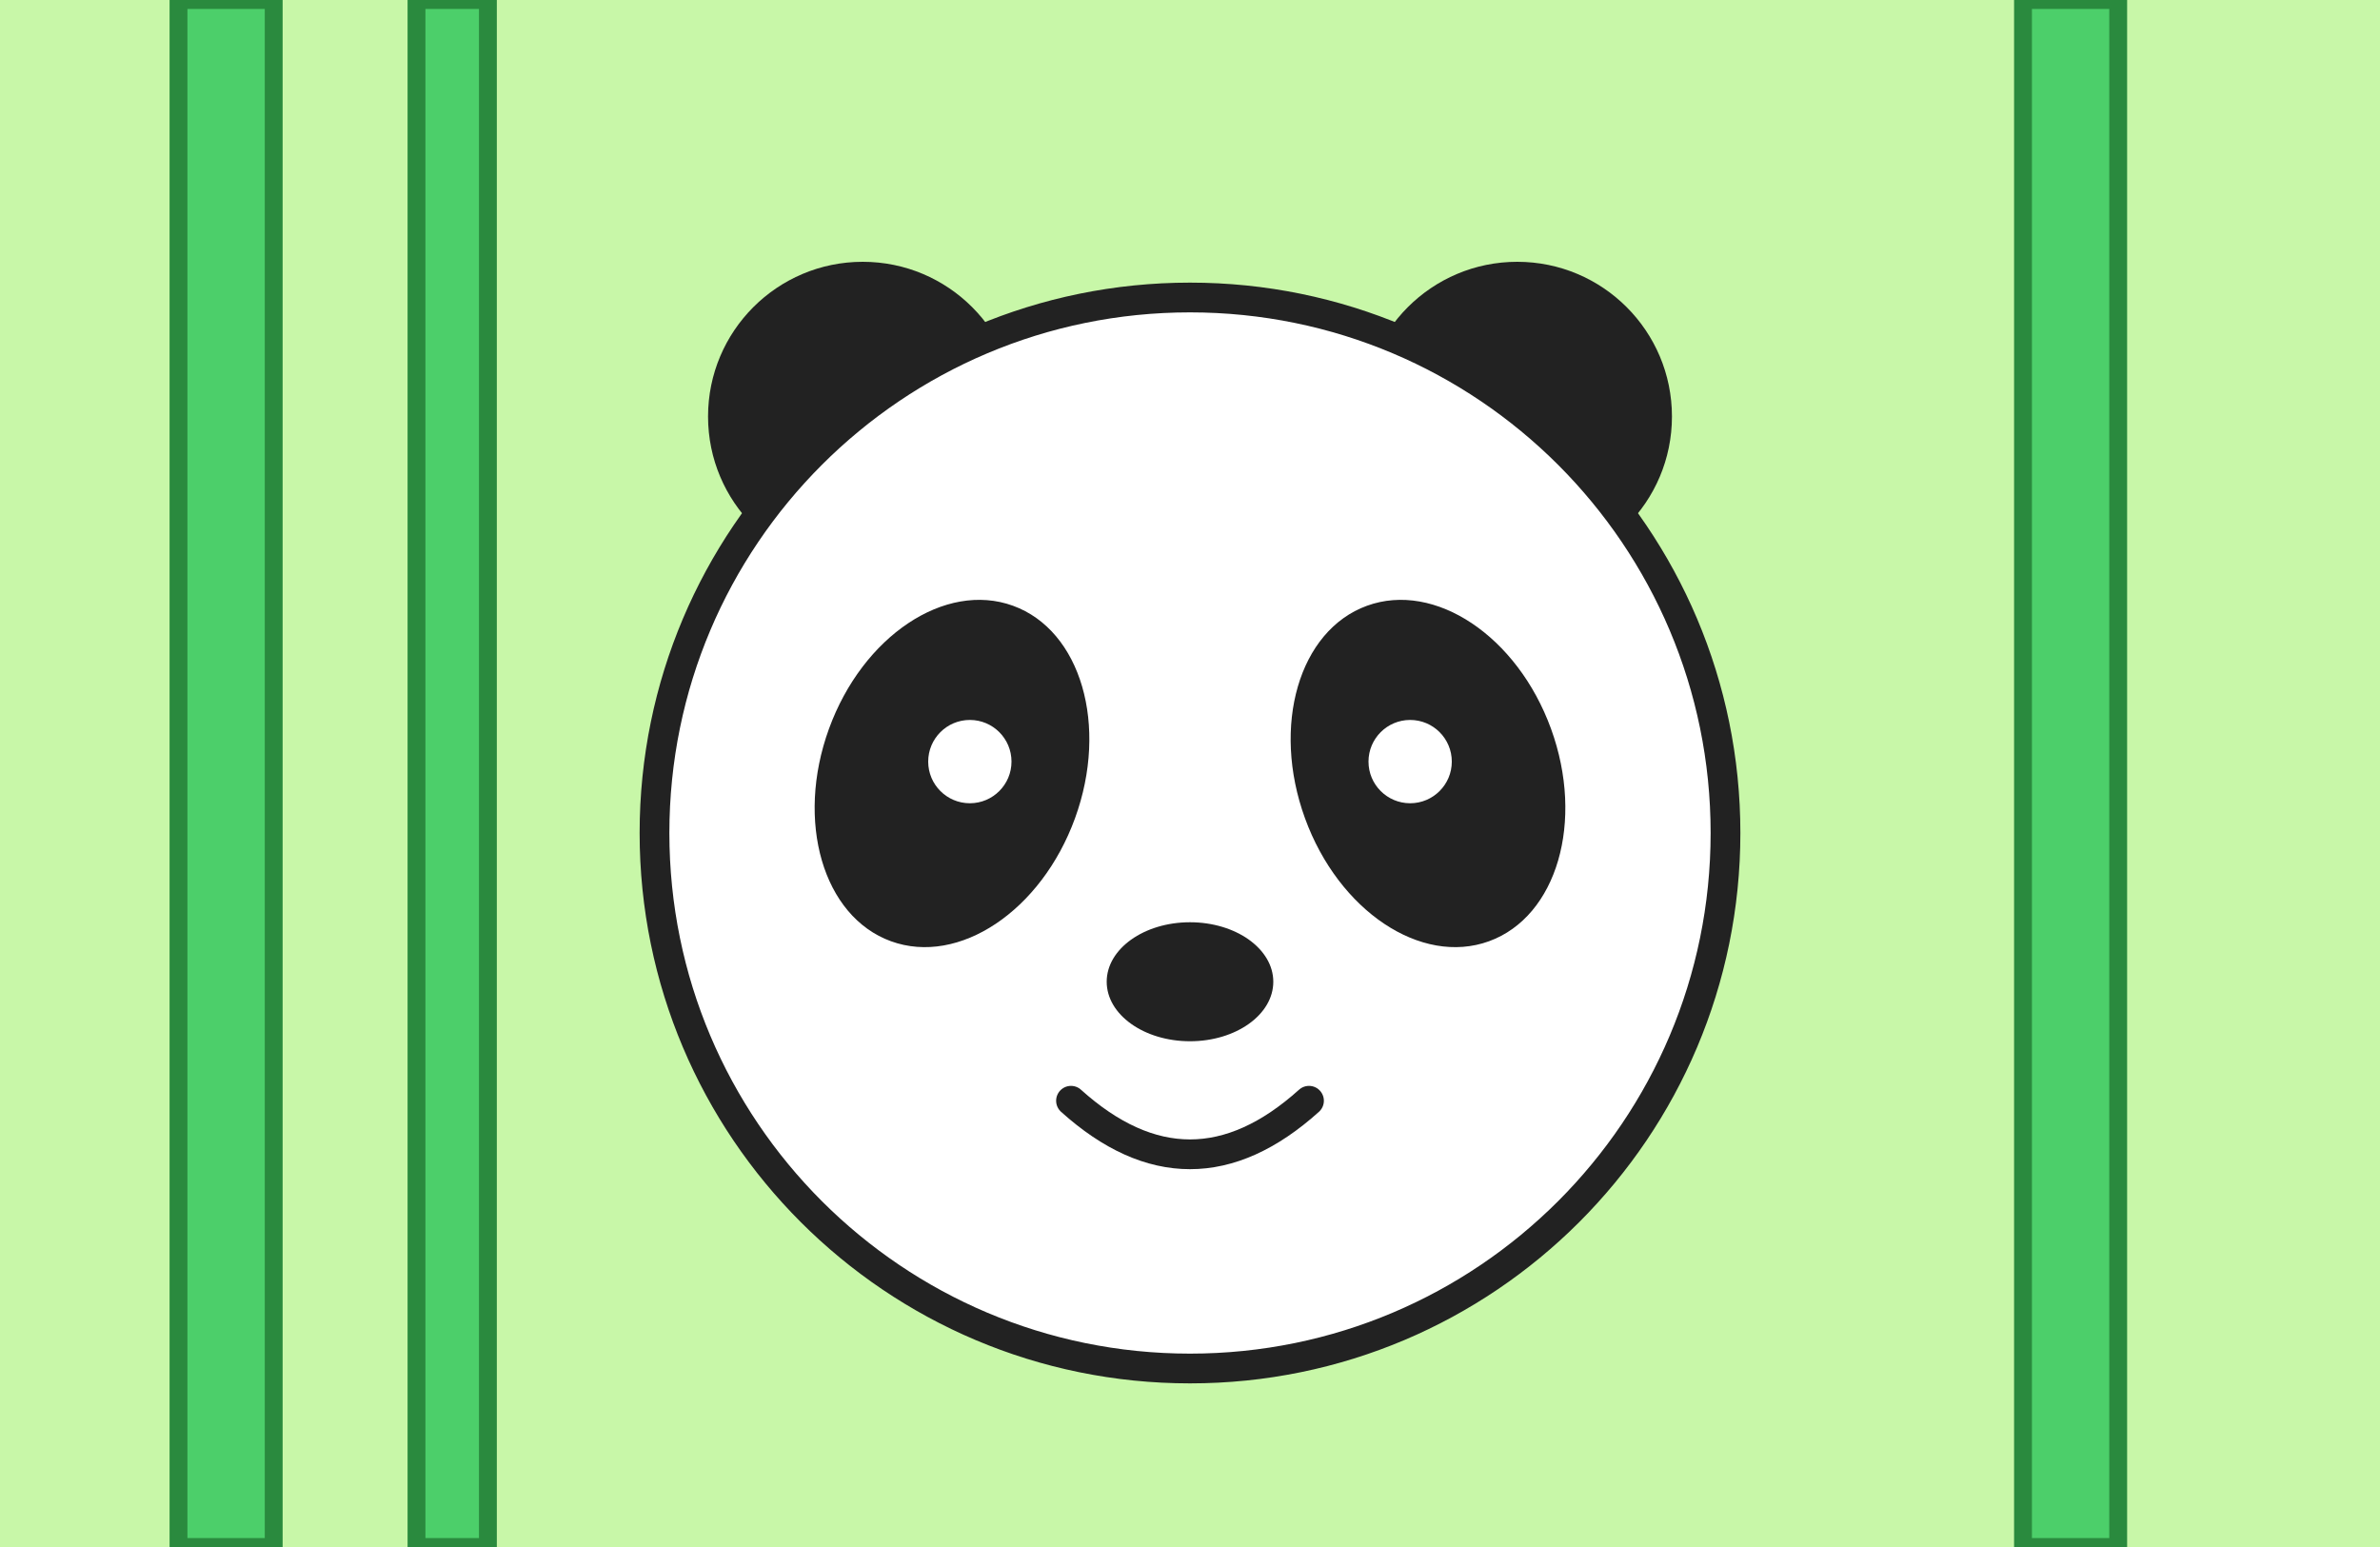
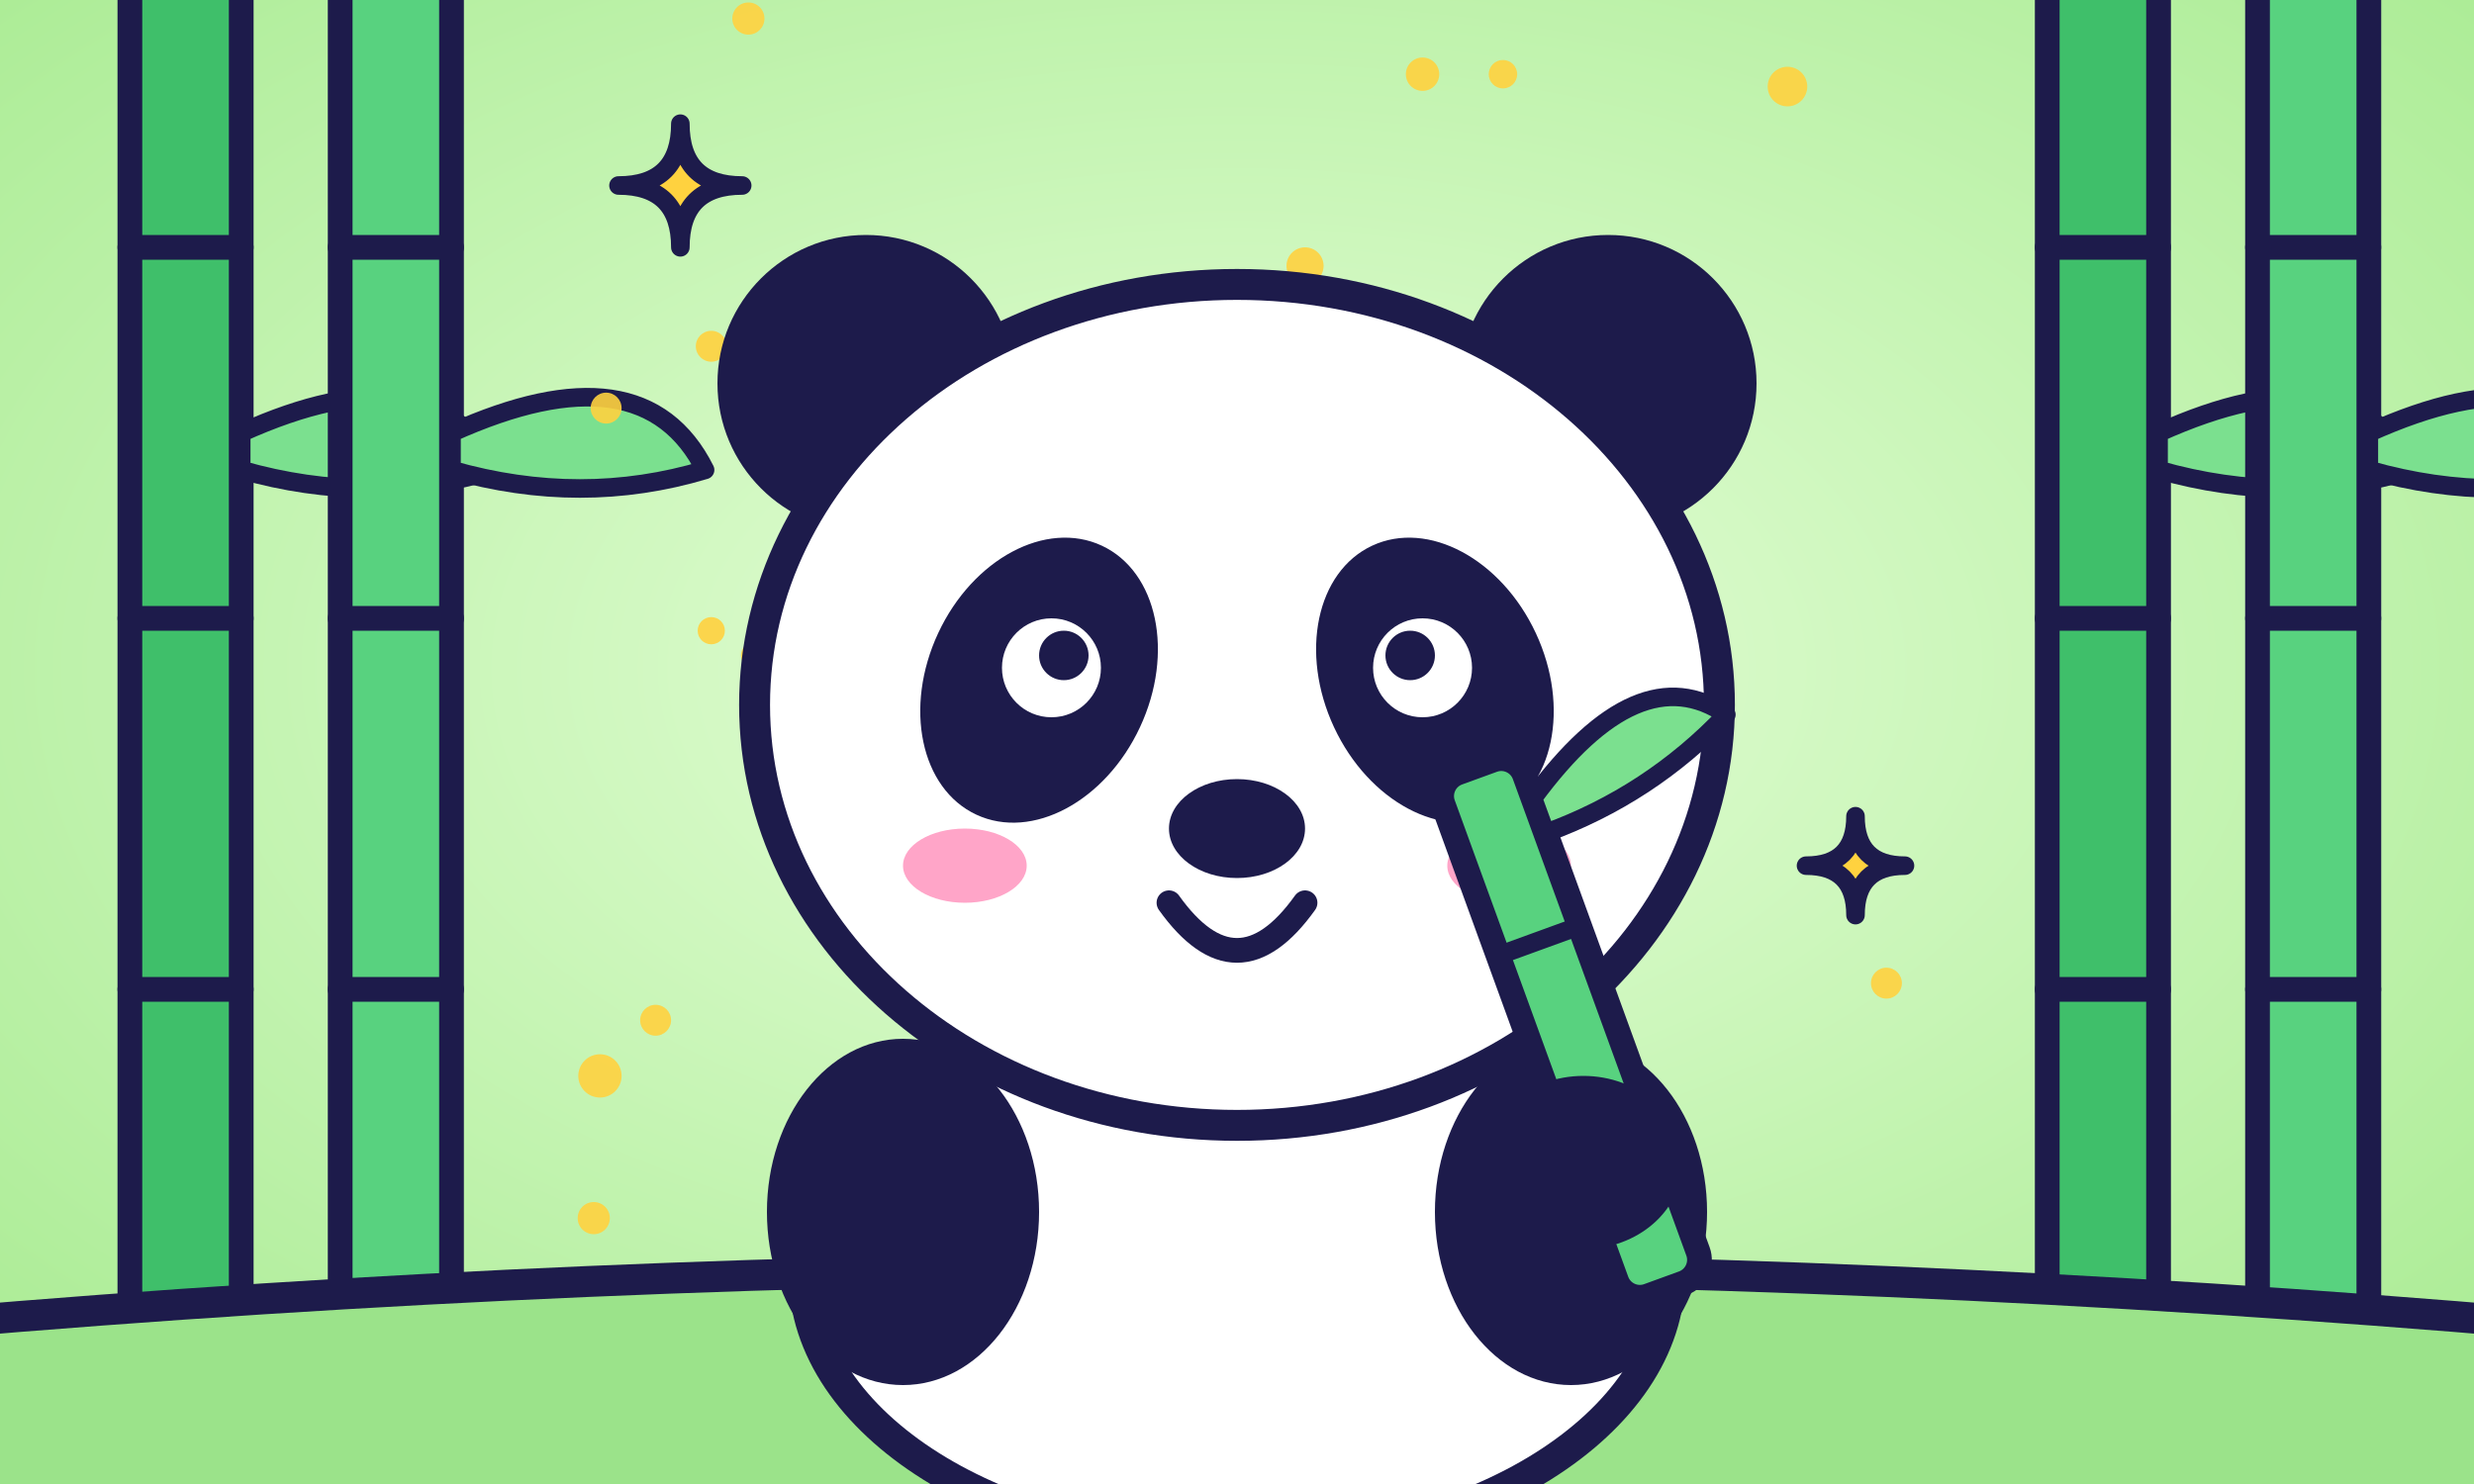
- <svg xmlns="http://www.w3.org/2000/svg" viewBox="0 0 400 260">
-   <rect width="400" height="260" fill="#c8f7a8" />
-   <g fill="#4ccf6a" stroke="#2a8a3e" stroke-width="3">
-     <rect x="30" y="0" width="16" height="260" />
-     <rect x="340" y="0" width="16" height="260" />
-     <rect x="70" y="0" width="12" height="260" />
+ <svg xmlns="http://www.w3.org/2000/svg" viewBox="0 0 400 240" role="img" aria-label="פנדה חמודה עם במבוק">
+   <defs>
+     <radialGradient id="bg" cx="0.5" cy="0.45" r="0.75">
+       <stop offset="0" stop-color="#e6ffd9" />
+       <stop offset="1" stop-color="#a6ea8f" />
+     </radialGradient>
+   </defs>
+   <g stroke-linejoin="round" stroke-linecap="round">
+     <rect width="400" height="240" fill="url(#bg)" />
+     <rect x="21" y="-10" width="18" height="260" fill="#3fbf6a" stroke="#1d1b4b" stroke-width="4" />
+     <path d="M21 40H39" stroke="#1d1b4b" stroke-width="4" />
+     <path d="M21 100H39" stroke="#1d1b4b" stroke-width="4" />
+     <path d="M21 160H39" stroke="#1d1b4b" stroke-width="4" />
+     <path d="M21 220H39" stroke="#1d1b4b" stroke-width="4" />
+     <path d="M39 70Q70 56 80 76Q60 82 39 76Z" fill="#7be08f" stroke="#1d1b4b" stroke-width="3" />
+     <rect x="55" y="-10" width="18" height="260" fill="#58d27f" stroke="#1d1b4b" stroke-width="4" />
+     <path d="M55 40H73" stroke="#1d1b4b" stroke-width="4" />
+     <path d="M55 100H73" stroke="#1d1b4b" stroke-width="4" />
+     <path d="M55 160H73" stroke="#1d1b4b" stroke-width="4" />
+     <path d="M55 220H73" stroke="#1d1b4b" stroke-width="4" />
+     <path d="M73 70Q104 56 114 76Q94 82 73 76Z" fill="#7be08f" stroke="#1d1b4b" stroke-width="3" />
+     <rect x="331" y="-10" width="18" height="260" fill="#3fbf6a" stroke="#1d1b4b" stroke-width="4" />
+     <path d="M331 40H349" stroke="#1d1b4b" stroke-width="4" />
+     <path d="M331 100H349" stroke="#1d1b4b" stroke-width="4" />
+     <path d="M331 160H349" stroke="#1d1b4b" stroke-width="4" />
+     <path d="M331 220H349" stroke="#1d1b4b" stroke-width="4" />
+     <path d="M349 70Q380 56 390 76Q370 82 349 76Z" fill="#7be08f" stroke="#1d1b4b" stroke-width="3" />
+     <rect x="365" y="-10" width="18" height="260" fill="#58d27f" stroke="#1d1b4b" stroke-width="4" />
+     <path d="M365 40H383" stroke="#1d1b4b" stroke-width="4" />
+     <path d="M365 100H383" stroke="#1d1b4b" stroke-width="4" />
+     <path d="M365 160H383" stroke="#1d1b4b" stroke-width="4" />
+     <path d="M365 220H383" stroke="#1d1b4b" stroke-width="4" />
+     <path d="M383 70Q414 56 424 76Q404 82 383 76Z" fill="#7be08f" stroke="#1d1b4b" stroke-width="3" />
+     <circle cx="194" cy="158" r="3.0" fill="#ffd23f" opacity="0.9" />
+     <circle cx="121" cy="3" r="2.6" fill="#ffd23f" opacity="0.9" />
+     <circle cx="150" cy="194" r="3.0" fill="#ffd23f" opacity="0.9" />
+     <circle cx="222" cy="134" r="3.0" fill="#ffd23f" opacity="0.9" />
+     <circle cx="122" cy="106" r="2.2" fill="#ffd23f" opacity="0.9" />
+     <circle cx="289" cy="14" r="3.2" fill="#ffd23f" opacity="0.9" />
+     <circle cx="106" cy="165" r="2.5" fill="#ffd23f" opacity="0.9" />
+     <circle cx="179" cy="202" r="2.0" fill="#ffd23f" opacity="0.9" />
+     <circle cx="103" cy="220" r="2.8" fill="#ffd23f" opacity="0.9" />
+     <circle cx="110" cy="237" r="3.4" fill="#ffd23f" opacity="0.9" />
+     <circle cx="115" cy="102" r="2.2" fill="#ffd23f" opacity="0.9" />
+     <circle cx="159" cy="149" r="2.2" fill="#ffd23f" opacity="0.9" />
+     <circle cx="243" cy="12" r="2.3" fill="#ffd23f" opacity="0.9" />
+     <circle cx="269" cy="96" r="2.6" fill="#ffd23f" opacity="0.9" />
+     <circle cx="221" cy="114" r="2.6" fill="#ffd23f" opacity="0.9" />
+     <circle cx="97" cy="174" r="3.5" fill="#ffd23f" opacity="0.9" />
+     <circle cx="305" cy="159" r="2.5" fill="#ffd23f" opacity="0.9" />
+     <circle cx="170" cy="166" r="3.0" fill="#ffd23f" opacity="0.9" />
+     <circle cx="115" cy="56" r="2.5" fill="#ffd23f" opacity="0.9" />
+     <circle cx="202" cy="194" r="2.8" fill="#ffd23f" opacity="0.9" />
+     <circle cx="96" cy="197" r="2.6" fill="#ffd23f" opacity="0.9" />
+     <circle cx="204" cy="53" r="2.6" fill="#ffd23f" opacity="0.9" />
+     <circle cx="175" cy="185" r="2.2" fill="#ffd23f" opacity="0.9" />
+     <circle cx="211" cy="43" r="3.0" fill="#ffd23f" opacity="0.9" />
+     <circle cx="98" cy="66" r="2.5" fill="#ffd23f" opacity="0.9" />
+     <circle cx="230" cy="12" r="2.7" fill="#ffd23f" opacity="0.9" />
+     <path d="M-10 214Q200 196 410 214V250H-10Z" fill="#9be38a" stroke="#1d1b4b" stroke-width="5" />
+     <ellipse cx="200" cy="206" rx="70" ry="44" fill="#fff" stroke="#1d1b4b" stroke-width="5" />
+     <ellipse cx="146" cy="196" rx="22" ry="28" fill="#1d1b4b" />
+     <ellipse cx="254" cy="196" rx="22" ry="28" fill="#1d1b4b" />
+     <circle cx="140" cy="62" r="24" fill="#1d1b4b" />
+     <circle cx="260" cy="62" r="24" fill="#1d1b4b" />
+     <ellipse cx="200" cy="114" rx="78" ry="68" fill="#fff" stroke="#1d1b4b" stroke-width="5" />
+     <ellipse cx="168" cy="110" rx="18" ry="24" fill="#1d1b4b" transform="rotate(25 168 110)" />
+     <ellipse cx="232" cy="110" rx="18" ry="24" fill="#1d1b4b" transform="rotate(-25 232 110)" />
+     <circle cx="170" cy="108" r="8" fill="#fff" />
+     <circle cx="230" cy="108" r="8" fill="#fff" />
+     <circle cx="172" cy="106" r="4" fill="#1d1b4b" />
+     <circle cx="228" cy="106" r="4" fill="#1d1b4b" />
+     <ellipse cx="200" cy="134" rx="11" ry="8" fill="#1d1b4b" />
+     <path d="M189.0 146Q200 161.4 211.0 146" fill="none" stroke="#1d1b4b" stroke-width="4" />
+     <ellipse cx="156" cy="140" rx="10" ry="6.0" fill="#ff7fb0" opacity=".7" />
+     <ellipse cx="244" cy="140" rx="10" ry="6.0" fill="#ff7fb0" opacity=".7" />
+     <g transform="rotate(-20 260 180)">
+       <rect x="252" y="120" width="14" height="90" rx="4" fill="#58d27f" stroke="#1d1b4b" stroke-width="4" />
+       <path d="M252 150H266M252 180H266" stroke="#1d1b4b" stroke-width="3" />
+       <path d="M266 128Q290 112 300 126Q284 134 266 134Z" fill="#7be08f" stroke="#1d1b4b" stroke-width="3" />
+     </g>
+     <ellipse cx="256" cy="188" rx="16" ry="14" fill="#1d1b4b" />
+     <path d="M110 20Q110 30 120 30Q110 30 110 40Q110 30 100 30Q110 30 110 20Z" fill="#ffd23f" stroke="#1d1b4b" stroke-width="3" stroke-linejoin="round" />
+     <path d="M300 132Q300 140 308 140Q300 140 300 148Q300 140 292 140Q300 140 300 132Z" fill="#ffd23f" stroke="#1d1b4b" stroke-width="3" stroke-linejoin="round" />
  </g>
-   <circle cx="145" cy="70" r="26" fill="#222" />
-   <circle cx="255" cy="70" r="26" fill="#222" />
-   <circle cx="200" cy="140" r="90" fill="#fff" stroke="#222" stroke-width="5" />
-   <ellipse cx="160" cy="130" rx="22" ry="30" fill="#222" transform="rotate(20 160 130)" />
-   <ellipse cx="240" cy="130" rx="22" ry="30" fill="#222" transform="rotate(-20 240 130)" />
-   <circle cx="163" cy="128" r="7" fill="#fff" />
-   <circle cx="237" cy="128" r="7" fill="#fff" />
-   <ellipse cx="200" cy="165" rx="14" ry="10" fill="#222" />
-   <path d="M180 185 q20 18 40 0" stroke="#222" stroke-width="5" fill="none" stroke-linecap="round" />
</svg>
